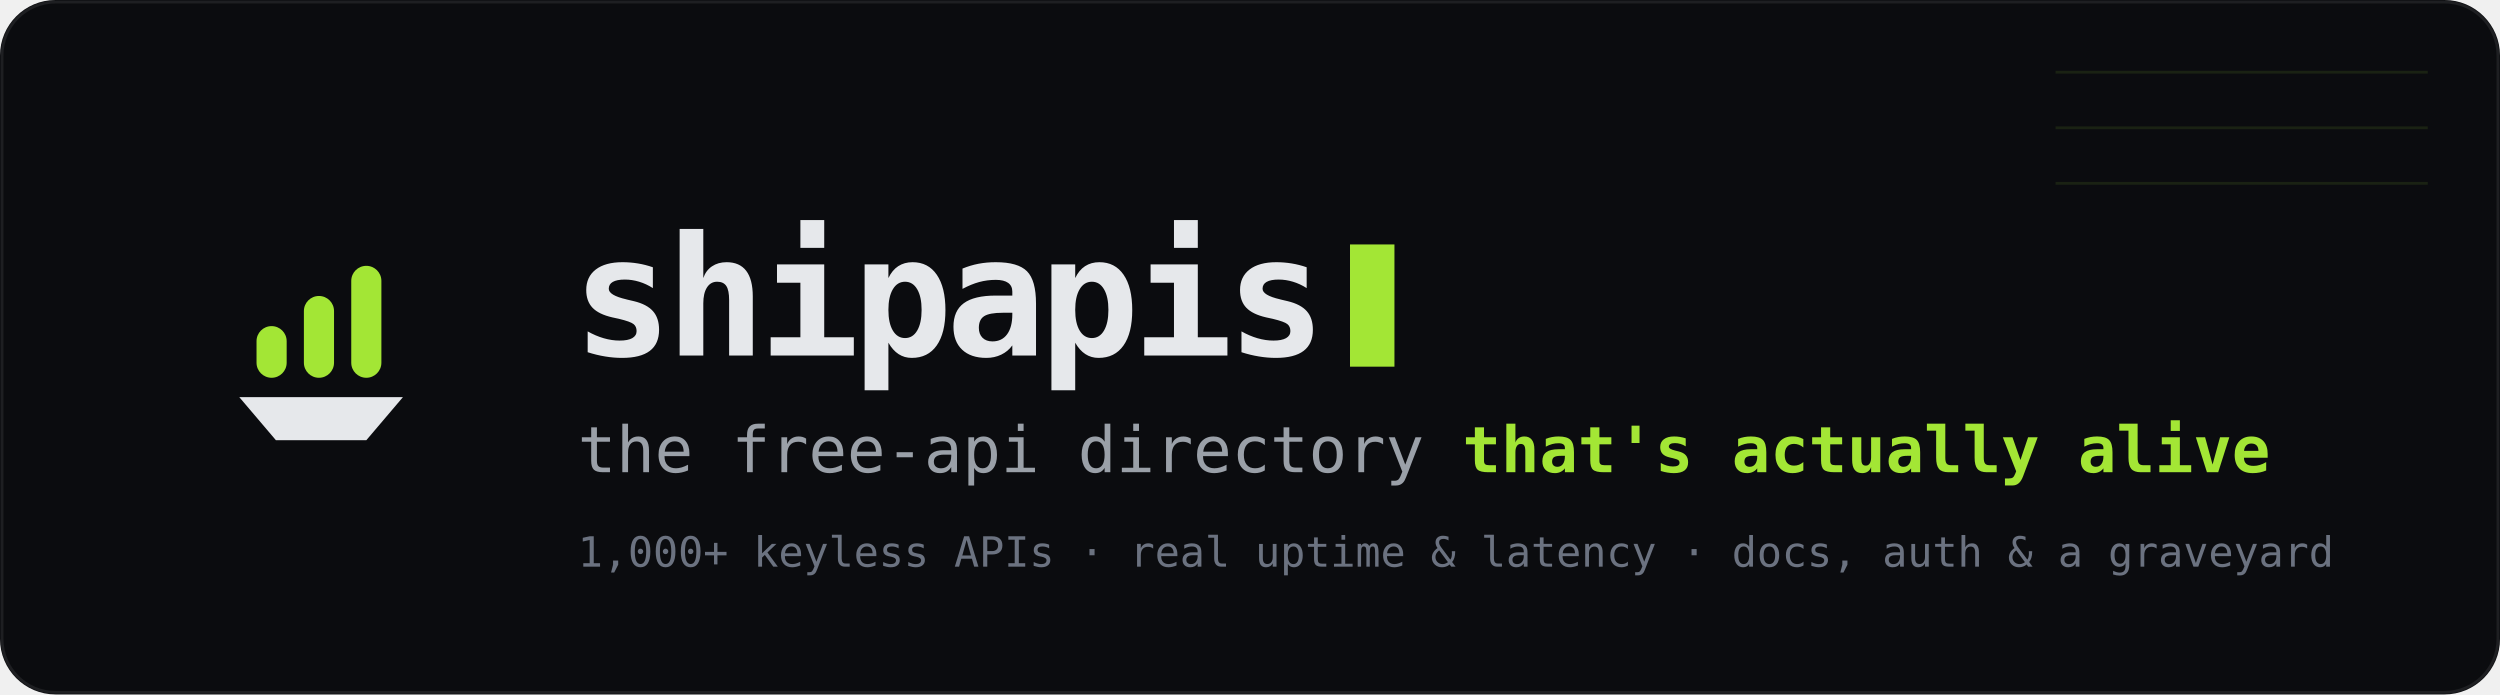
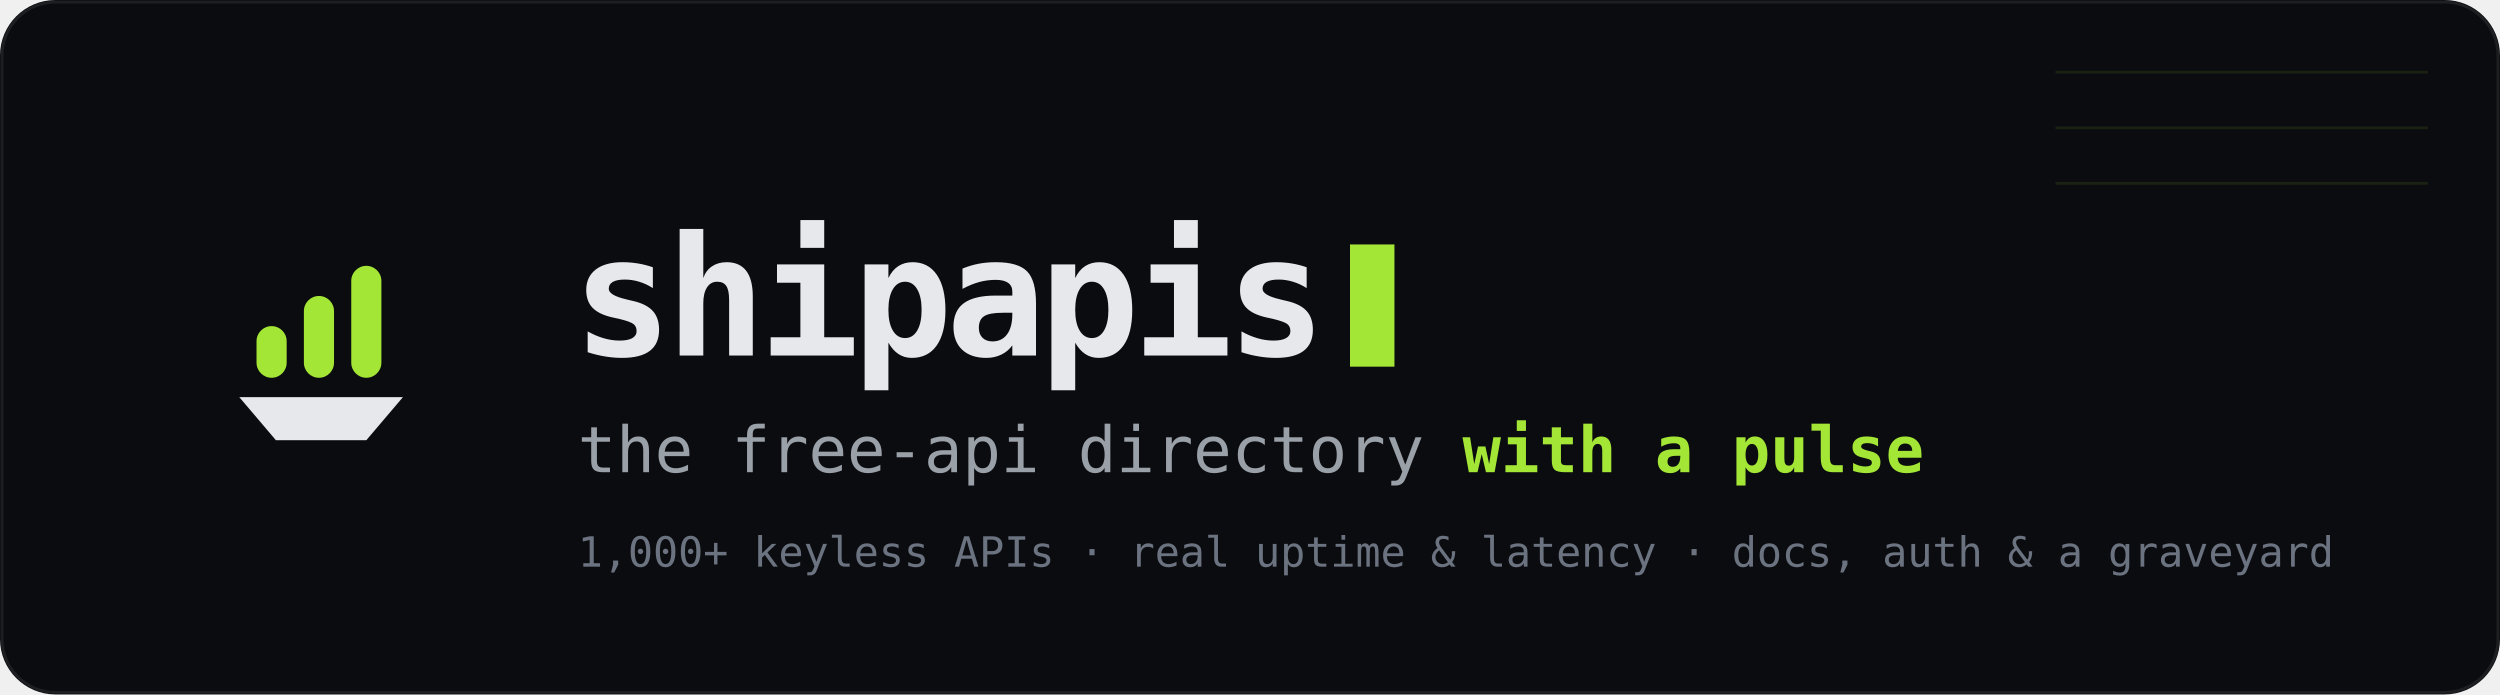
<svg xmlns="http://www.w3.org/2000/svg" viewBox="0 0 900 250" width="900" height="250" font-family="ui-monospace, SFMono-Regular, Menlo, Consolas, monospace">
  <rect width="900" height="250" rx="20" fill="#0b0c0f" />
  <rect x="0.75" y="0.75" width="898.5" height="248.5" rx="19.25" fill="none" stroke="#ffffff" stroke-opacity="0.08" />
  <g stroke="#a3e635" stroke-opacity="0.10">
    <line x1="740" y1="26" x2="874" y2="26" />
    <line x1="740" y1="46" x2="874" y2="46" />
    <line x1="740" y1="66" x2="874" y2="66" />
  </g>
  <g transform="translate(66,74) scale(1.55)">
    <rect x="17" y="28" width="7" height="12" rx="3.5" fill="#a3e635" />
    <rect x="28" y="21" width="7" height="19" rx="3.5" fill="#a3e635" />
    <rect x="39" y="14" width="7" height="26" rx="3.5" fill="#a3e635" />
    <path d="M13 44.5 H51 L42.5 54.5 H21.5 Z" fill="#e6e8eb" />
  </g>
  <text x="206" y="128" font-size="60" font-weight="700" fill="#e6e8eb" letter-spacing="-2.5">shipapis</text>
  <rect x="486" y="88" width="16" height="44" fill="#a3e635" />
-   <text x="208" y="170" font-size="23" fill="#9aa0a8">the free-api directory <tspan fill="#a3e635" font-weight="600">that's actually alive</tspan>
+   <text x="208" y="170" font-size="23" fill="#9aa0a8">the free-api directory <tspan fill="#a3e635" font-weight="600">with a pulse</tspan>
  </text>
  <text x="208" y="204" font-size="15" fill="#6b7280">1,000+ keyless APIs · real uptime &amp; latency · docs, auth &amp; a graveyard</text>
</svg>
